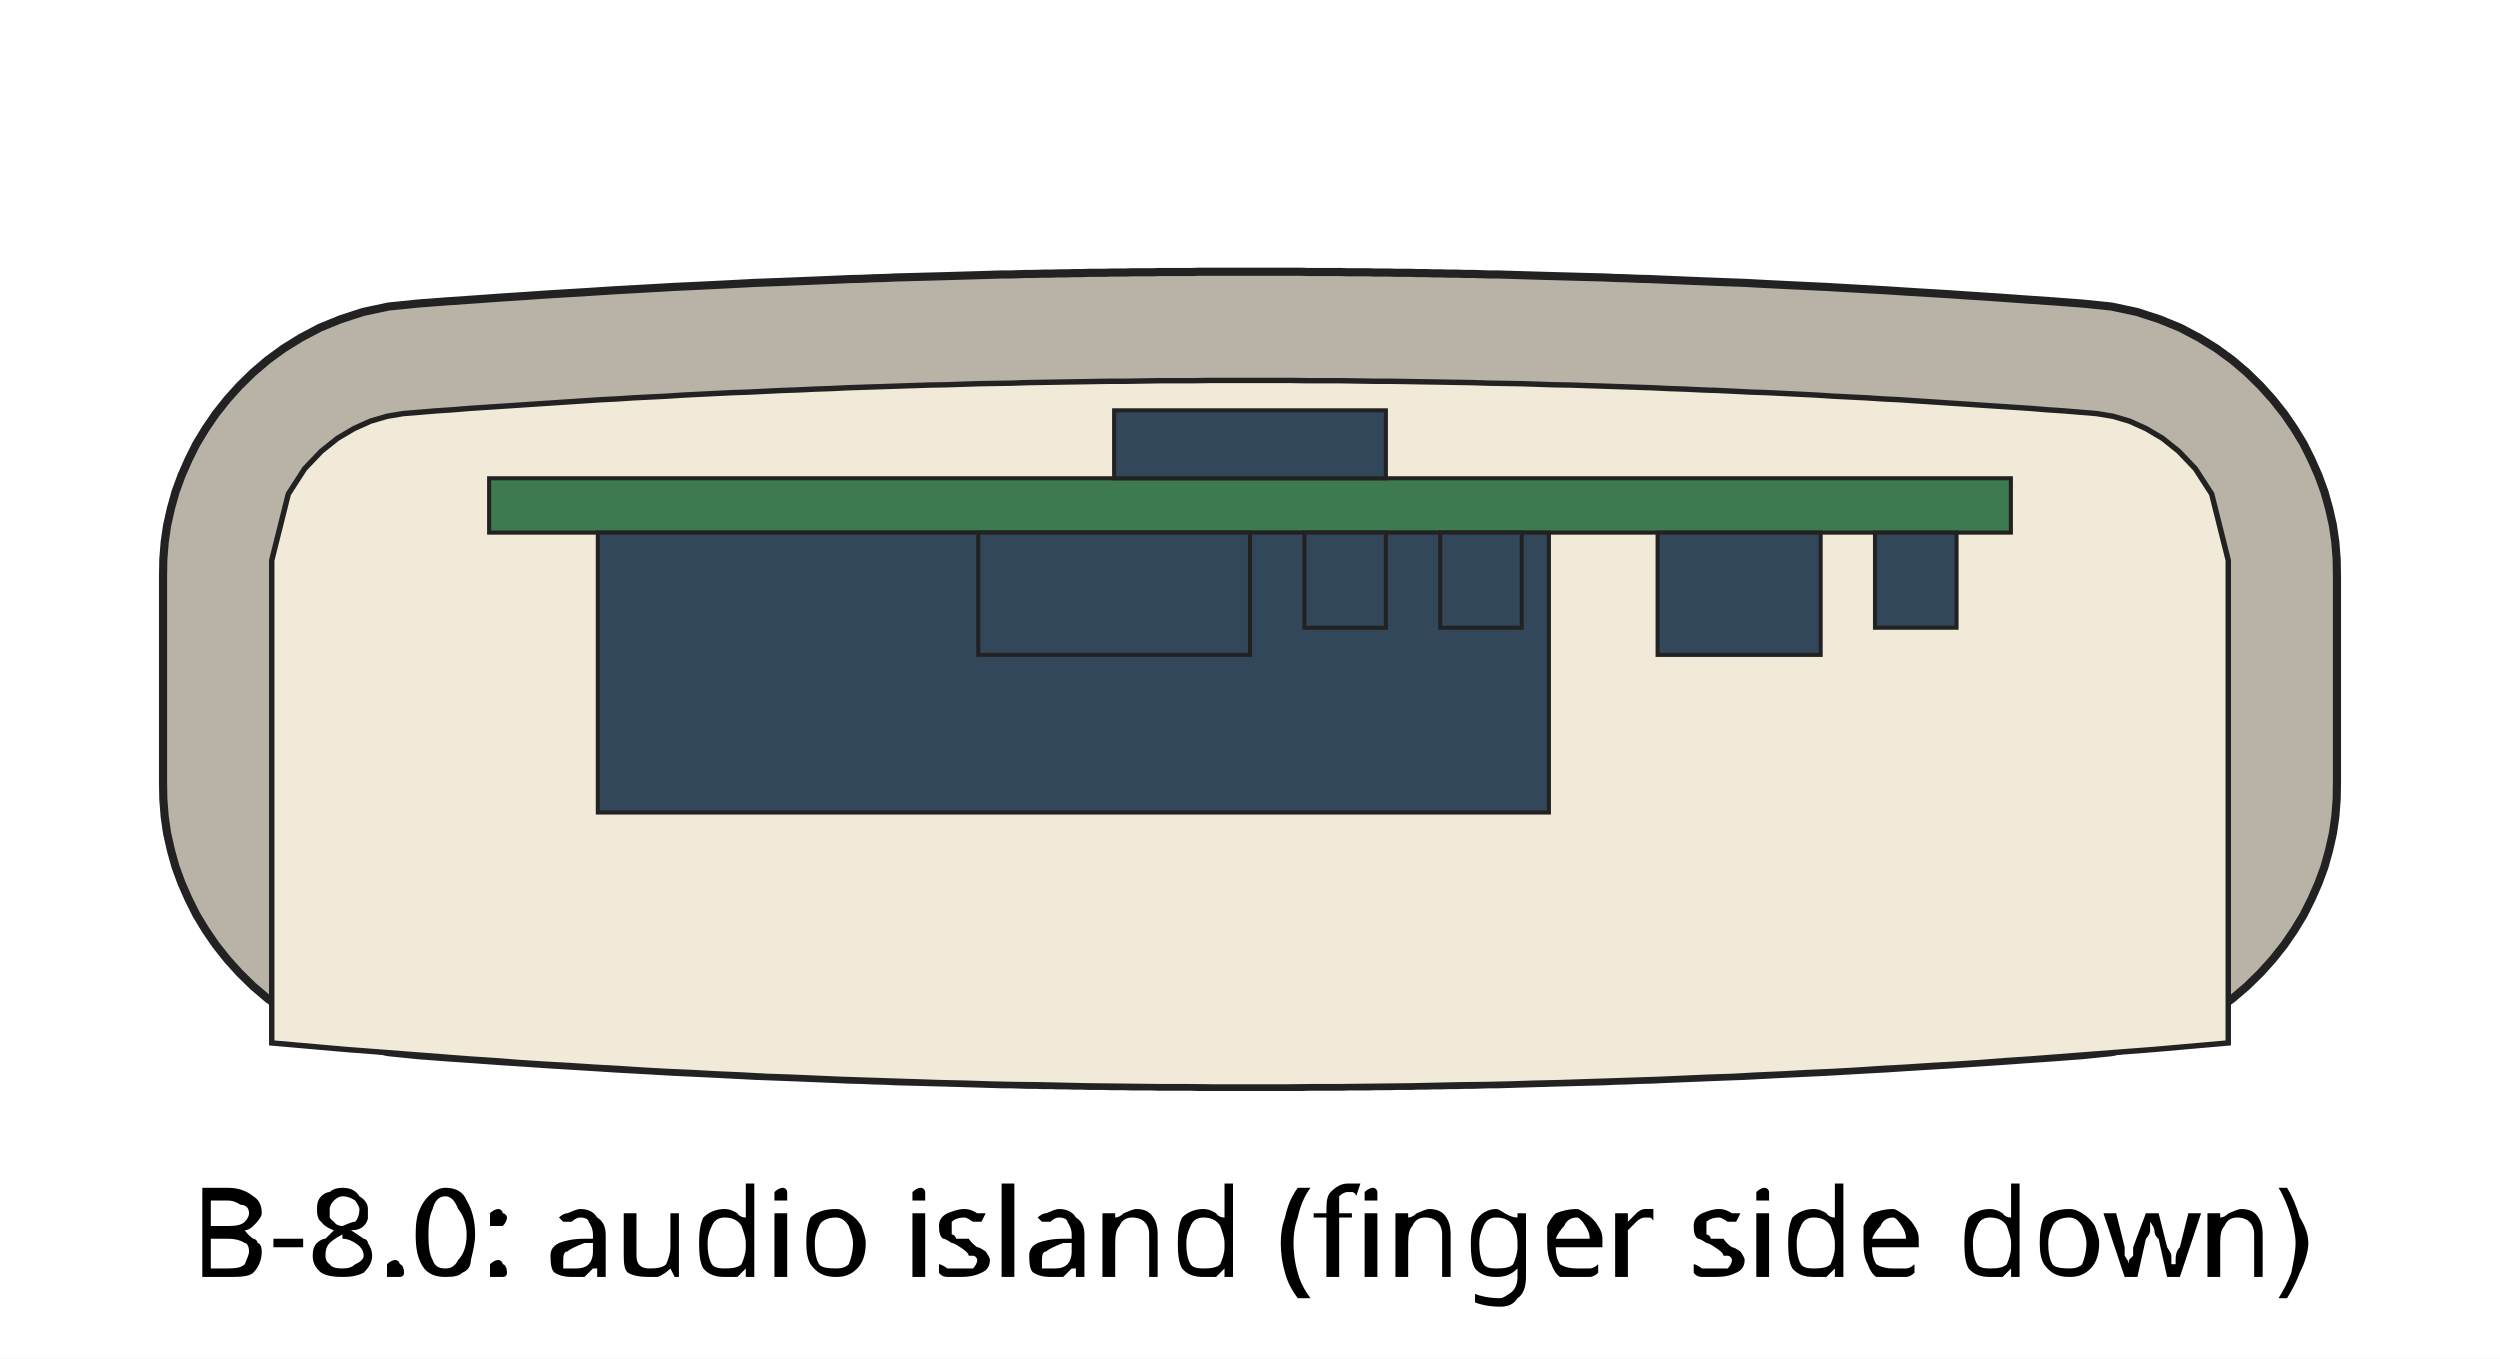
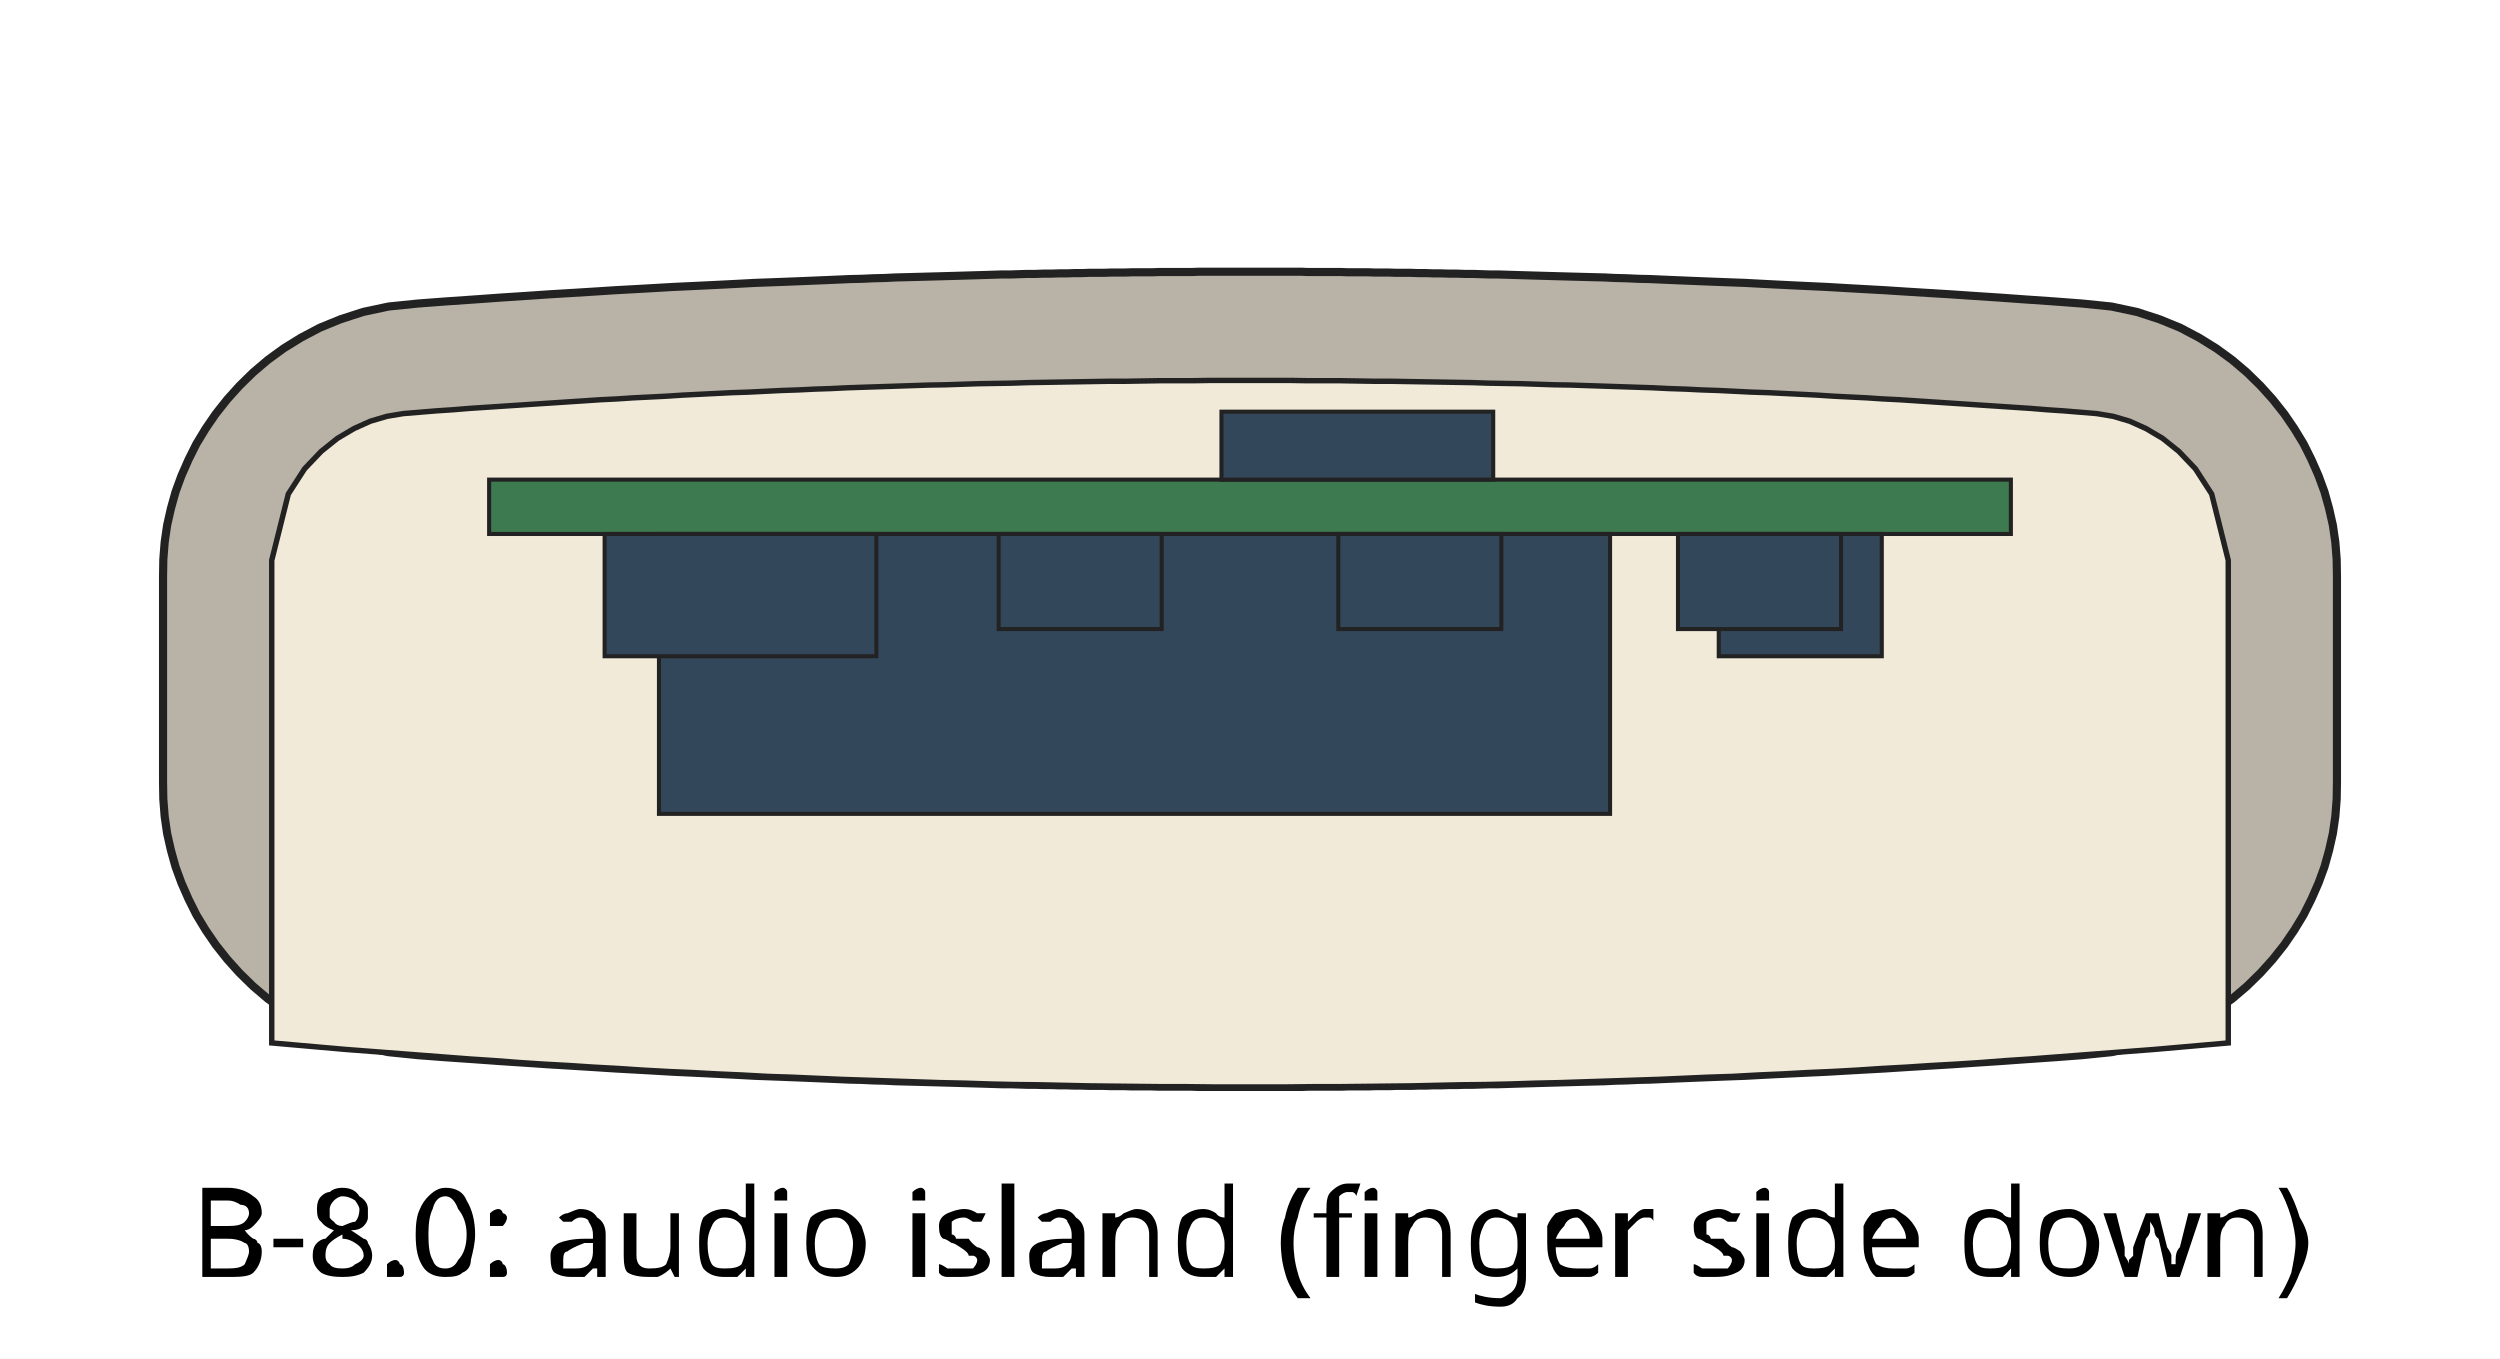
<svg xmlns="http://www.w3.org/2000/svg" viewBox="-4.60 -2.50 9.20 5.00" width="640" font-family="sans-serif">
  <rect x="-4.60" y="-2.50" width="9.20" height="5.00" fill="#fff" />
  <polygon points="0.000,-1.500 0.024,-1.500 0.047,-1.500 0.071,-1.500 0.094,-1.500 0.118,-1.500 0.142,-1.500 0.166,-1.500 0.189,-1.500 0.213,-1.499 0.237,-1.499 0.262,-1.499 0.286,-1.499 0.310,-1.499 0.335,-1.499 0.360,-1.498 0.385,-1.498 0.410,-1.498 0.435,-1.498 0.461,-1.497 0.486,-1.497 0.512,-1.497 0.539,-1.496 0.565,-1.496 0.592,-1.496 0.619,-1.495 0.647,-1.495 0.675,-1.494 0.703,-1.494 0.732,-1.493 0.761,-1.493 0.790,-1.492 0.820,-1.492 0.850,-1.491 0.881,-1.490 0.913,-1.490 0.945,-1.489 0.977,-1.488 1.011,-1.487 1.045,-1.486 1.079,-1.485 1.115,-1.484 1.151,-1.483 1.188,-1.482 1.225,-1.481 1.264,-1.480 1.304,-1.479 1.344,-1.477 1.386,-1.476 1.429,-1.474 1.473,-1.473 1.518,-1.471 1.565,-1.469 1.613,-1.467 1.662,-1.465 1.713,-1.463 1.766,-1.461 1.821,-1.459 1.877,-1.456 1.935,-1.453 1.996,-1.450 2.059,-1.447 2.124,-1.444 2.192,-1.440 2.263,-1.436 2.336,-1.432 2.413,-1.427 2.494,-1.422 2.577,-1.417 2.665,-1.411 2.757,-1.405 2.854,-1.398 2.956,-1.391 3.062,-1.383 3.170,-1.372 3.264,-1.352 3.347,-1.325 3.423,-1.294 3.493,-1.257 3.556,-1.218 3.615,-1.175 3.669,-1.129 3.719,-1.080 3.764,-1.030 3.806,-0.977 3.843,-0.923 3.877,-0.867 3.906,-0.809 3.932,-0.750 3.954,-0.690 3.971,-0.629 3.985,-0.567 3.994,-0.505 3.999,-0.441 4.000,-0.378 4.000,-0.315 4.000,-0.252 4.000,-0.189 4.000,-0.126 4.000,-0.063 4.000,-0.000 4.000,0.063 4.000,0.126 4.000,0.189 4.000,0.252 4.000,0.315 4.000,0.378 3.999,0.441 3.994,0.505 3.985,0.567 3.971,0.629 3.954,0.690 3.932,0.750 3.906,0.809 3.877,0.867 3.843,0.923 3.806,0.977 3.764,1.030 3.719,1.080 3.669,1.129 3.615,1.175 3.556,1.218 3.493,1.257 3.423,1.294 3.347,1.325 3.264,1.352 3.170,1.372 3.062,1.383 2.956,1.391 2.854,1.398 2.757,1.405 2.665,1.411 2.577,1.417 2.494,1.422 2.413,1.427 2.336,1.432 2.263,1.436 2.192,1.440 2.124,1.444 2.059,1.447 1.996,1.450 1.935,1.453 1.877,1.456 1.821,1.459 1.766,1.461 1.713,1.463 1.662,1.465 1.613,1.467 1.565,1.469 1.518,1.471 1.473,1.473 1.429,1.474 1.386,1.476 1.344,1.477 1.304,1.479 1.264,1.480 1.225,1.481 1.188,1.482 1.151,1.483 1.115,1.484 1.079,1.485 1.045,1.486 1.011,1.487 0.977,1.488 0.945,1.489 0.913,1.490 0.881,1.490 0.850,1.491 0.820,1.492 0.790,1.492 0.761,1.493 0.732,1.493 0.703,1.494 0.675,1.494 0.647,1.495 0.619,1.495 0.592,1.496 0.565,1.496 0.539,1.496 0.512,1.497 0.486,1.497 0.461,1.497 0.435,1.498 0.410,1.498 0.385,1.498 0.360,1.498 0.335,1.499 0.310,1.499 0.286,1.499 0.262,1.499 0.237,1.499 0.213,1.499 0.189,1.500 0.166,1.500 0.142,1.500 0.118,1.500 0.094,1.500 0.071,1.500 0.047,1.500 0.024,1.500 0.000,1.500 -0.024,1.500 -0.047,1.500 -0.071,1.500 -0.094,1.500 -0.118,1.500 -0.142,1.500 -0.166,1.500 -0.189,1.500 -0.213,1.499 -0.237,1.499 -0.262,1.499 -0.286,1.499 -0.310,1.499 -0.335,1.499 -0.360,1.498 -0.385,1.498 -0.410,1.498 -0.435,1.498 -0.461,1.497 -0.486,1.497 -0.512,1.497 -0.539,1.496 -0.565,1.496 -0.592,1.496 -0.619,1.495 -0.647,1.495 -0.675,1.494 -0.703,1.494 -0.732,1.493 -0.761,1.493 -0.790,1.492 -0.820,1.492 -0.850,1.491 -0.881,1.490 -0.913,1.490 -0.945,1.489 -0.977,1.488 -1.011,1.487 -1.045,1.486 -1.079,1.485 -1.115,1.484 -1.151,1.483 -1.188,1.482 -1.225,1.481 -1.264,1.480 -1.304,1.479 -1.344,1.477 -1.386,1.476 -1.429,1.474 -1.473,1.473 -1.518,1.471 -1.565,1.469 -1.613,1.467 -1.662,1.465 -1.713,1.463 -1.766,1.461 -1.821,1.459 -1.877,1.456 -1.935,1.453 -1.996,1.450 -2.059,1.447 -2.124,1.444 -2.192,1.440 -2.263,1.436 -2.336,1.432 -2.413,1.427 -2.494,1.422 -2.577,1.417 -2.665,1.411 -2.757,1.405 -2.854,1.398 -2.956,1.391 -3.062,1.383 -3.170,1.372 -3.264,1.352 -3.347,1.325 -3.423,1.294 -3.493,1.257 -3.556,1.218 -3.615,1.175 -3.669,1.129 -3.719,1.080 -3.764,1.030 -3.806,0.977 -3.843,0.923 -3.877,0.867 -3.906,0.809 -3.932,0.750 -3.954,0.690 -3.971,0.629 -3.985,0.567 -3.994,0.505 -3.999,0.441 -4.000,0.378 -4.000,0.315 -4.000,0.252 -4.000,0.189 -4.000,0.126 -4.000,0.063 -4.000,0.000 -4.000,-0.063 -4.000,-0.126 -4.000,-0.189 -4.000,-0.252 -4.000,-0.315 -4.000,-0.378 -3.999,-0.441 -3.994,-0.505 -3.985,-0.567 -3.971,-0.629 -3.954,-0.690 -3.932,-0.750 -3.906,-0.809 -3.877,-0.867 -3.843,-0.923 -3.806,-0.977 -3.764,-1.030 -3.719,-1.080 -3.669,-1.129 -3.615,-1.175 -3.556,-1.218 -3.493,-1.257 -3.423,-1.294 -3.347,-1.325 -3.264,-1.352 -3.170,-1.372 -3.062,-1.383 -2.956,-1.391 -2.854,-1.398 -2.757,-1.405 -2.665,-1.411 -2.577,-1.417 -2.494,-1.422 -2.413,-1.427 -2.336,-1.432 -2.263,-1.436 -2.192,-1.440 -2.124,-1.444 -2.059,-1.447 -1.996,-1.450 -1.935,-1.453 -1.877,-1.456 -1.821,-1.459 -1.766,-1.461 -1.713,-1.463 -1.662,-1.465 -1.613,-1.467 -1.565,-1.469 -1.518,-1.471 -1.473,-1.473 -1.429,-1.474 -1.386,-1.476 -1.344,-1.477 -1.304,-1.479 -1.264,-1.480 -1.225,-1.481 -1.188,-1.482 -1.151,-1.483 -1.115,-1.484 -1.079,-1.485 -1.045,-1.486 -1.011,-1.487 -0.977,-1.488 -0.945,-1.489 -0.913,-1.490 -0.881,-1.490 -0.850,-1.491 -0.820,-1.492 -0.790,-1.492 -0.761,-1.493 -0.732,-1.493 -0.703,-1.494 -0.675,-1.494 -0.647,-1.495 -0.619,-1.495 -0.592,-1.496 -0.565,-1.496 -0.539,-1.496 -0.512,-1.497 -0.486,-1.497 -0.461,-1.497 -0.435,-1.498 -0.410,-1.498 -0.385,-1.498 -0.360,-1.498 -0.335,-1.499 -0.310,-1.499 -0.286,-1.499 -0.262,-1.499 -0.237,-1.499 -0.213,-1.499 -0.189,-1.500 -0.166,-1.500 -0.142,-1.500 -0.118,-1.500 -0.094,-1.500 -0.071,-1.500 -0.047,-1.500 -0.024,-1.500" fill="#b9b2a6" stroke="#222" stroke-width="0.03" />
  <polygon points="-3.600,-0.438 -3.539,-0.682 -3.479,-0.775 -3.418,-0.839 -3.358,-0.887 -3.297,-0.923 -3.237,-0.950 -3.176,-0.968 -3.116,-0.978 -3.055,-0.983 -2.995,-0.988 -2.934,-0.992 -2.874,-0.997 -2.813,-1.001 -2.753,-1.005 -2.692,-1.009 -2.632,-1.013 -2.571,-1.017 -2.511,-1.021 -2.450,-1.025 -2.390,-1.029 -2.329,-1.032 -2.269,-1.036 -2.208,-1.039 -2.148,-1.042 -2.087,-1.046 -2.027,-1.049 -1.966,-1.052 -1.906,-1.055 -1.845,-1.057 -1.785,-1.060 -1.724,-1.063 -1.664,-1.065 -1.603,-1.068 -1.543,-1.070 -1.482,-1.073 -1.422,-1.075 -1.361,-1.077 -1.301,-1.079 -1.240,-1.081 -1.180,-1.083 -1.119,-1.084 -1.059,-1.086 -0.998,-1.088 -0.938,-1.089 -0.877,-1.090 -0.817,-1.092 -0.756,-1.093 -0.696,-1.094 -0.635,-1.095 -0.575,-1.096 -0.514,-1.097 -0.454,-1.097 -0.393,-1.098 -0.333,-1.099 -0.272,-1.099 -0.212,-1.099 -0.151,-1.100 -0.091,-1.100 -0.030,-1.100 0.030,-1.100 0.091,-1.100 0.151,-1.100 0.212,-1.099 0.272,-1.099 0.333,-1.099 0.393,-1.098 0.454,-1.097 0.514,-1.097 0.575,-1.096 0.635,-1.095 0.696,-1.094 0.756,-1.093 0.817,-1.092 0.877,-1.090 0.938,-1.089 0.998,-1.088 1.059,-1.086 1.119,-1.084 1.180,-1.083 1.240,-1.081 1.301,-1.079 1.361,-1.077 1.422,-1.075 1.482,-1.073 1.543,-1.070 1.603,-1.068 1.664,-1.065 1.724,-1.063 1.785,-1.060 1.845,-1.057 1.906,-1.055 1.966,-1.052 2.027,-1.049 2.087,-1.046 2.148,-1.042 2.208,-1.039 2.269,-1.036 2.329,-1.032 2.390,-1.029 2.450,-1.025 2.511,-1.021 2.571,-1.017 2.632,-1.013 2.692,-1.009 2.753,-1.005 2.813,-1.001 2.874,-0.997 2.934,-0.992 2.995,-0.988 3.055,-0.983 3.116,-0.978 3.176,-0.968 3.237,-0.950 3.297,-0.923 3.358,-0.887 3.418,-0.839 3.479,-0.775 3.539,-0.682 3.600,-0.438 3.600,1.338 3.509,1.346 3.418,1.354 3.327,1.362 3.235,1.369 3.144,1.376 3.053,1.383 2.962,1.390 2.871,1.397 2.780,1.403 2.689,1.410 2.597,1.416 2.506,1.421 2.415,1.427 2.324,1.432 2.233,1.438 2.142,1.443 2.051,1.447 1.959,1.452 1.868,1.456 1.777,1.461 1.686,1.464 1.595,1.468 1.504,1.472 1.413,1.475 1.322,1.478 1.230,1.481 1.139,1.484 1.048,1.486 0.957,1.489 0.866,1.491 0.775,1.492 0.684,1.494 0.592,1.496 0.501,1.497 0.410,1.498 0.319,1.499 0.228,1.499 0.137,1.500 0.046,1.500 -0.046,1.500 -0.137,1.500 -0.228,1.499 -0.319,1.499 -0.410,1.498 -0.501,1.497 -0.592,1.496 -0.684,1.494 -0.775,1.492 -0.866,1.491 -0.957,1.489 -1.048,1.486 -1.139,1.484 -1.230,1.481 -1.322,1.478 -1.413,1.475 -1.504,1.472 -1.595,1.468 -1.686,1.464 -1.777,1.461 -1.868,1.456 -1.959,1.452 -2.051,1.447 -2.142,1.443 -2.233,1.438 -2.324,1.432 -2.415,1.427 -2.506,1.421 -2.597,1.416 -2.689,1.410 -2.780,1.403 -2.871,1.397 -2.962,1.390 -3.053,1.383 -3.144,1.376 -3.235,1.369 -3.327,1.362 -3.418,1.354 -3.509,1.346 -3.600,1.338" fill="#f1ead9" stroke="#222" stroke-width="0.02" />
-   <polygon points="-2.800,-0.540 -2.800,-0.740 2.800,-0.740 2.800,-0.540" fill="#3d7a4f" stroke="#222" stroke-width="0.015" />
-   <polygon points="-2.400,0.490 -2.400,-0.540 1.100,-0.540 1.100,0.490" fill="#33475b" stroke="#222" stroke-width="0.015" />
-   <polygon points="1.500,-0.090 1.500,-0.540 2.100,-0.540 2.100,-0.090" fill="#33475b" stroke="#222" stroke-width="0.015" />
-   <polygon points="2.300,-0.190 2.300,-0.540 2.600,-0.540 2.600,-0.190" fill="#33475b" stroke="#222" stroke-width="0.015" />
-   <polygon points="-1.000,-0.090 -1.000,-0.540 0.000,-0.540 0.000,-0.090" fill="#33475b" stroke="#222" stroke-width="0.015" />
-   <polygon points="0.200,-0.190 0.200,-0.540 0.500,-0.540 0.500,-0.190" fill="#33475b" stroke="#222" stroke-width="0.015" />
-   <polygon points="0.700,-0.190 0.700,-0.540 1.000,-0.540 1.000,-0.190" fill="#33475b" stroke="#222" stroke-width="0.015" />
-   <polygon points="-0.500,-0.740 -0.500,-0.990 0.500,-0.990 0.500,-0.740" fill="#33475b" stroke="#222" stroke-width="0.015" />
+   <polygon points="-2.800,-0.535 -2.800,-0.735 2.800,-0.735 2.800,-0.535" fill="#3d7a4f" stroke="#222" stroke-width="0.015" />
+   <polygon points="-2.175,0.495 -2.175,-0.535 1.325,-0.535 1.325,0.495" fill="#33475b" stroke="#222" stroke-width="0.015" />
+   <polygon points="1.725,-0.085 1.725,-0.535 2.325,-0.535 2.325,-0.085" fill="#33475b" stroke="#222" stroke-width="0.015" />
+   <polygon points="-2.375,-0.085 -2.375,-0.535 -1.375,-0.535 -1.375,-0.085" fill="#33475b" stroke="#222" stroke-width="0.015" />
+   <polygon points="-0.925,-0.185 -0.925,-0.535 -0.325,-0.535 -0.325,-0.185" fill="#33475b" stroke="#222" stroke-width="0.015" />
+   <polygon points="0.325,-0.185 0.325,-0.535 0.925,-0.535 0.925,-0.185" fill="#33475b" stroke="#222" stroke-width="0.015" />
+   <polygon points="1.575,-0.185 1.575,-0.535 2.175,-0.535 2.175,-0.185" fill="#33475b" stroke="#222" stroke-width="0.015" />
+   <polygon points="-0.105,-0.735 -0.105,-0.985 0.895,-0.985 0.895,-0.735" fill="#33475b" stroke="#222" stroke-width="0.015" />
  <text x="0" y="2.20" font-size="0.45" text-anchor="middle">B-8.0: audio island (finger side down)</text>
</svg>
